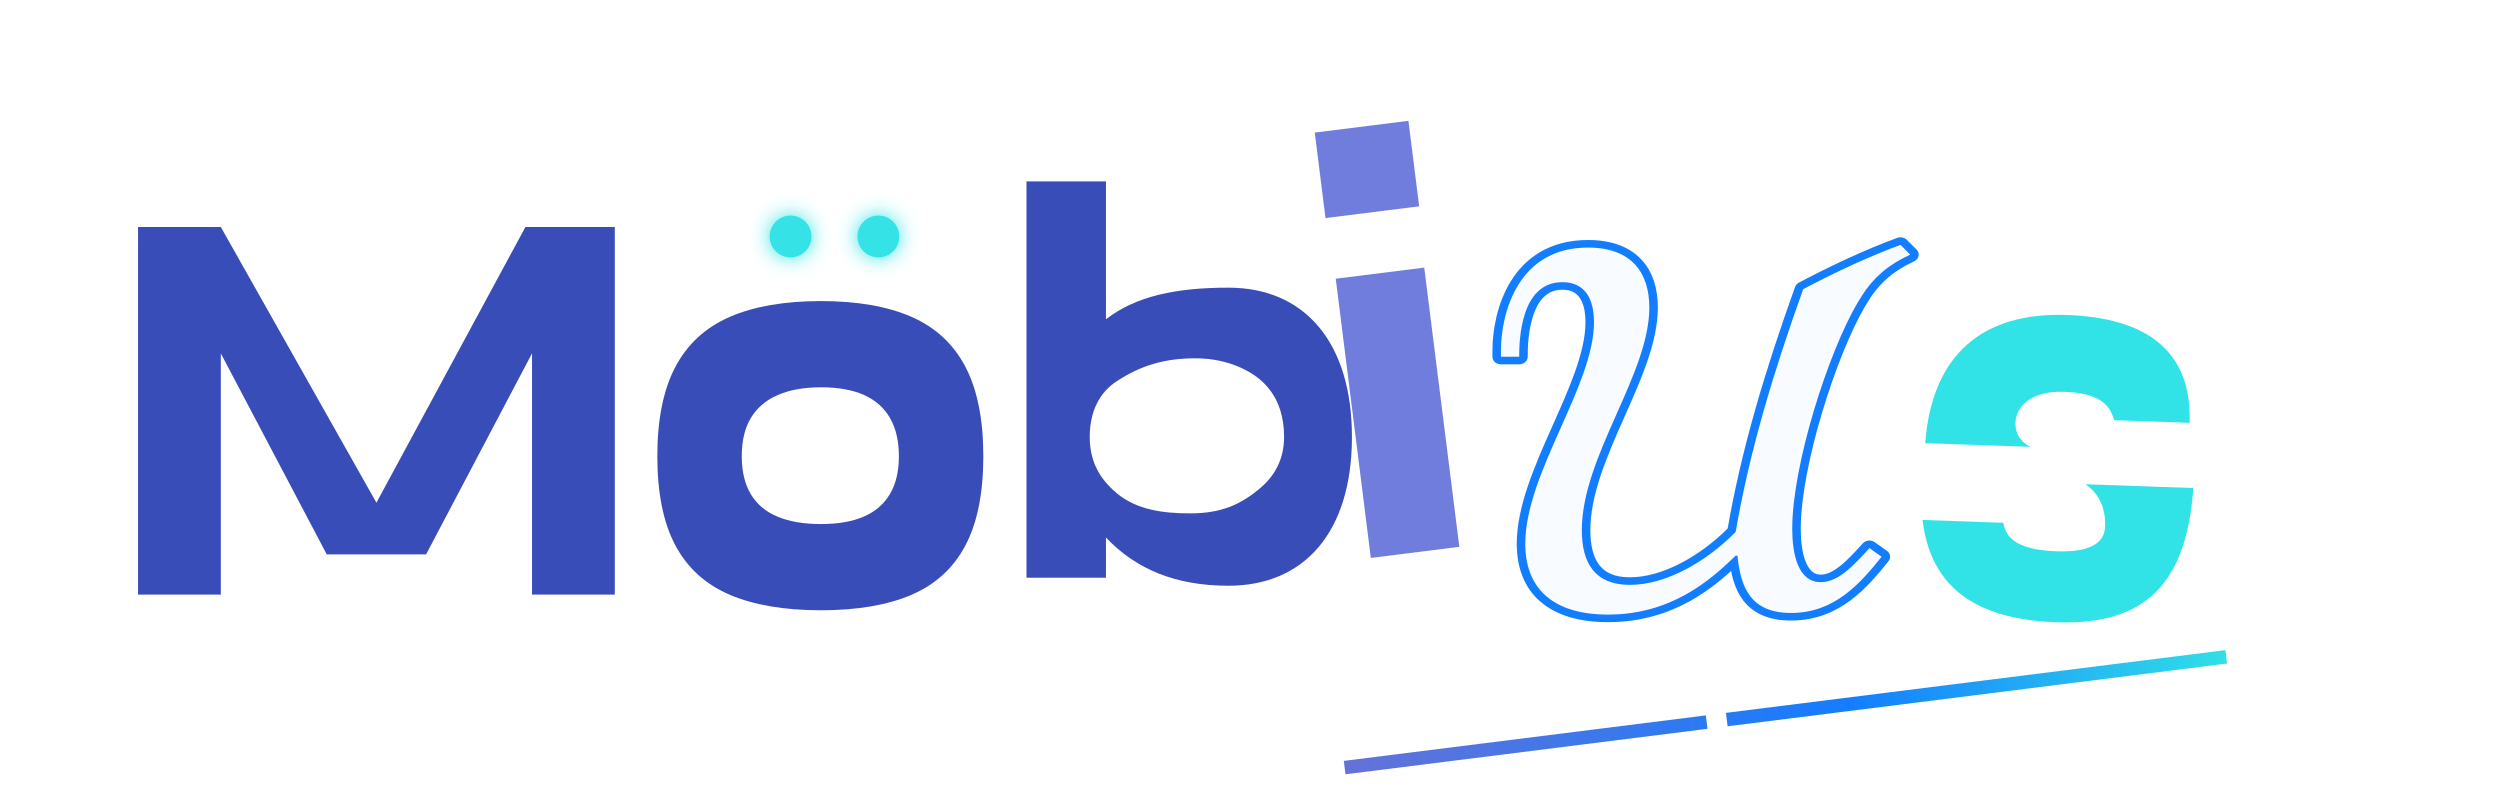
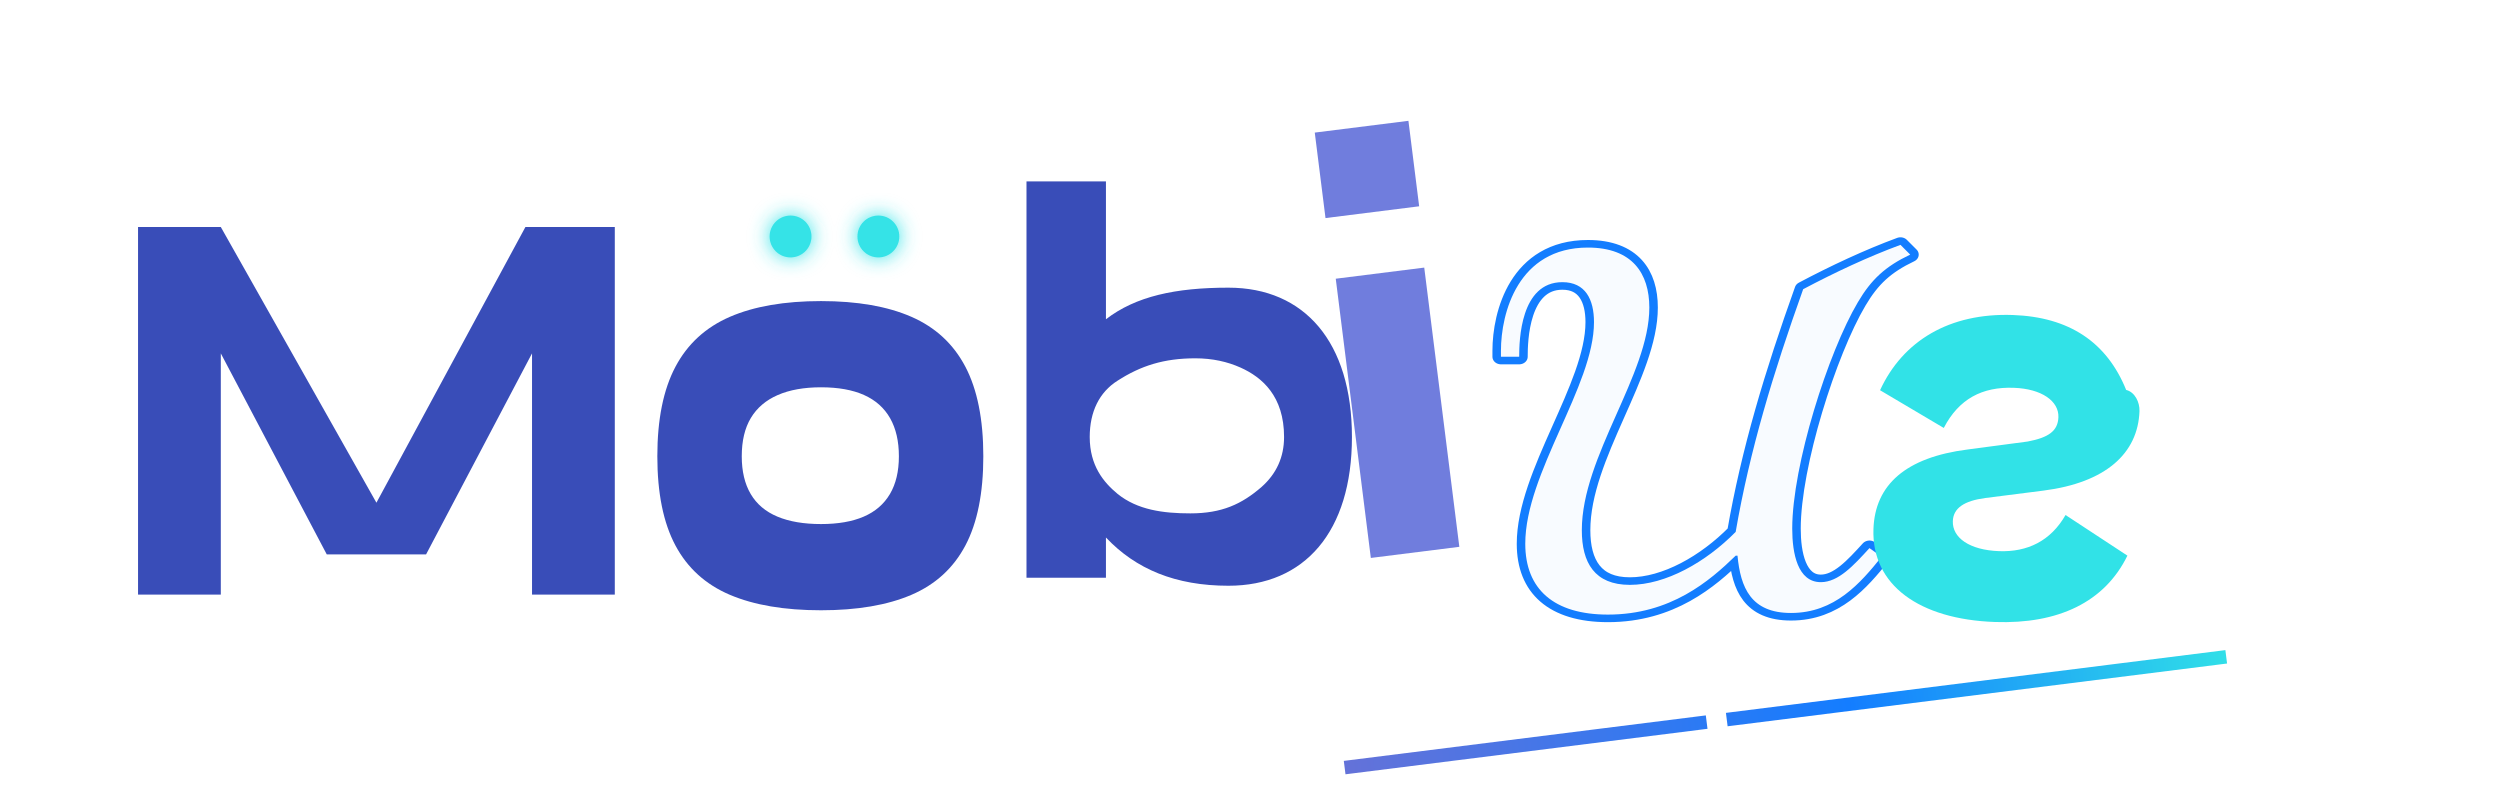
<svg xmlns="http://www.w3.org/2000/svg" viewBox="0 0 740 240" role="img" aria-labelledby="title desc">
  <defs>
    <linearGradient id="phase" x1="399" y1="211" x2="664" y2="211" gradientUnits="userSpaceOnUse">
      <stop offset="0" stop-color="#6372d9" />
      <stop offset="0.56" stop-color="#147dff" />
      <stop offset="1" stop-color="#31e2e7" />
    </linearGradient>
    <filter id="eye-glow" x="-100%" y="-100%" width="300%" height="300%">
      <feGaussianBlur stdDeviation="3" result="blur" />
      <feMerge>
        <feMergeNode in="blur" />
        <feMergeNode in="SourceGraphic" />
      </feMerge>
    </filter>
  </defs>
  <g fill="#394db8">
    <path transform="translate(34 176) scale(.098 -.17)" d="M70 0V640H320L790 160L1240 640H1510V0H1260V420L940 70H640L320 420V0Z" />
    <path transform="translate(191 178) scale(.102 -.176)" d="M510 -15Q351 -15 245.5 11Q140 37 87.5 94Q35 151 35 244Q35 337 87.5 394.5Q140 452 245.5 478.5Q351 505 510 505Q668 505 772.5 478.5Q877 452 929 394.5Q981 337 981 244Q981 151 929 94Q877 37 772.5 11Q668 -15 510 -15ZM510 130Q584 130 634 142.5Q684 155 710 180.5Q736 206 736 244Q736 282 710.5 308Q685 334 635 347Q585 360 510 360Q436 360 384.5 347Q333 334 306.5 308.5Q280 283 280 244Q280 206 306 180.5Q332 155 383.5 142.5Q435 130 510 130Z" />
    <path transform="translate(296 171) scale(.098 -.17)" d="M80 0V690H320V450C410 490 530 505 690 505C920 505 1063 410 1063 245C1063 80 920 -14 690 -14C530 -14 410 15 320 70V0ZM575 112C670 112 730 128 790 158C835 181 858 210 858 245C858 316 792 349 726 366C687 376 642 382 590 382C495 382 425 369 355 343C300 323 271 289 271 245C271 195 313 166 355 146C415 118 493 112 575 112Z" />
  </g>
  <g fill="#36e3e7" filter="url(#eye-glow)">
    <circle cx="234" cy="70" r="6.2" />
    <circle cx="260" cy="70" r="6.2" />
  </g>
  <path fill="#707ddd" transform="translate(399 166) rotate(-7.16197) scale(.11 -.17)" d="M309 747V597H55V747ZM62 490H302V0H62Z" />
  <path transform="translate(427 180) scale(.18 -.16)" d="M272 -12C375 -12 439 50 482 97H485C490 38 507 -9 573 -9C645 -9 687 46 722 95L702 111C676 79 651 48 622 48C584 48 575 101 575 147C575 264 634 473 683 566C705 608 728 632 769 654L753 672C700 650 645 621 593 590C544 436 505 291 482 141C433 85 367 43 308 43C250 43 229 84 229 144C229 281 340 432 340 556C340 619 312 667 239 667C124 667 96 546 96 476V465H126C126 495 128 603 197 603C235 603 249 571 249 529C249 411 136 250 136 119C136 35 183 -12 272 -12Z" fill="#f8fbff" stroke="#137dff" stroke-width="28" stroke-linejoin="round" paint-order="stroke fill" />
-   <path fill="#31e2e7" transform="translate(564 180) rotate(2) scale(.104 -.175)" d="M40 280C50 430 190 505 430 505C650 505 790 455 790 330H575C560 360 520 375 430 375C340 375 300 350 295 325C292 305 308 288 340 280ZM807 220C797 40 655 -15 430 -15C205 -15 70 35 40 150H270C280 120 325 105 425 105C515 105 560 120 560 150C560 180 540 205 500 220Z" />
+   <path fill="#31e2e7" transform="translate(548 180) rotate(2) scale(.104 -.175)" d="M760 385C700 465 590 505 430 505C250 505 120 455 60 370L245 310C285 360 350 382 440 382C520 382 570 362 570 335C570 312 545 300 485 292L315 275C140 258 55 210 55 135C55 40 195 -15 410 -15C590 -15 720 25 780 105L600 170C560 125 495 105 415 105C330 105 280 125 280 153C280 175 310 188 370 194L535 210C710 227 800 278 800 350C800 365 785 382 760 385Z" />
  <g transform="rotate(-7.16197 527 211)" stroke="url(#phase)" stroke-width="4" stroke-linecap="square">
    <path d="M399 211H503" />
    <path d="M513 211H658" />
  </g>
</svg>
